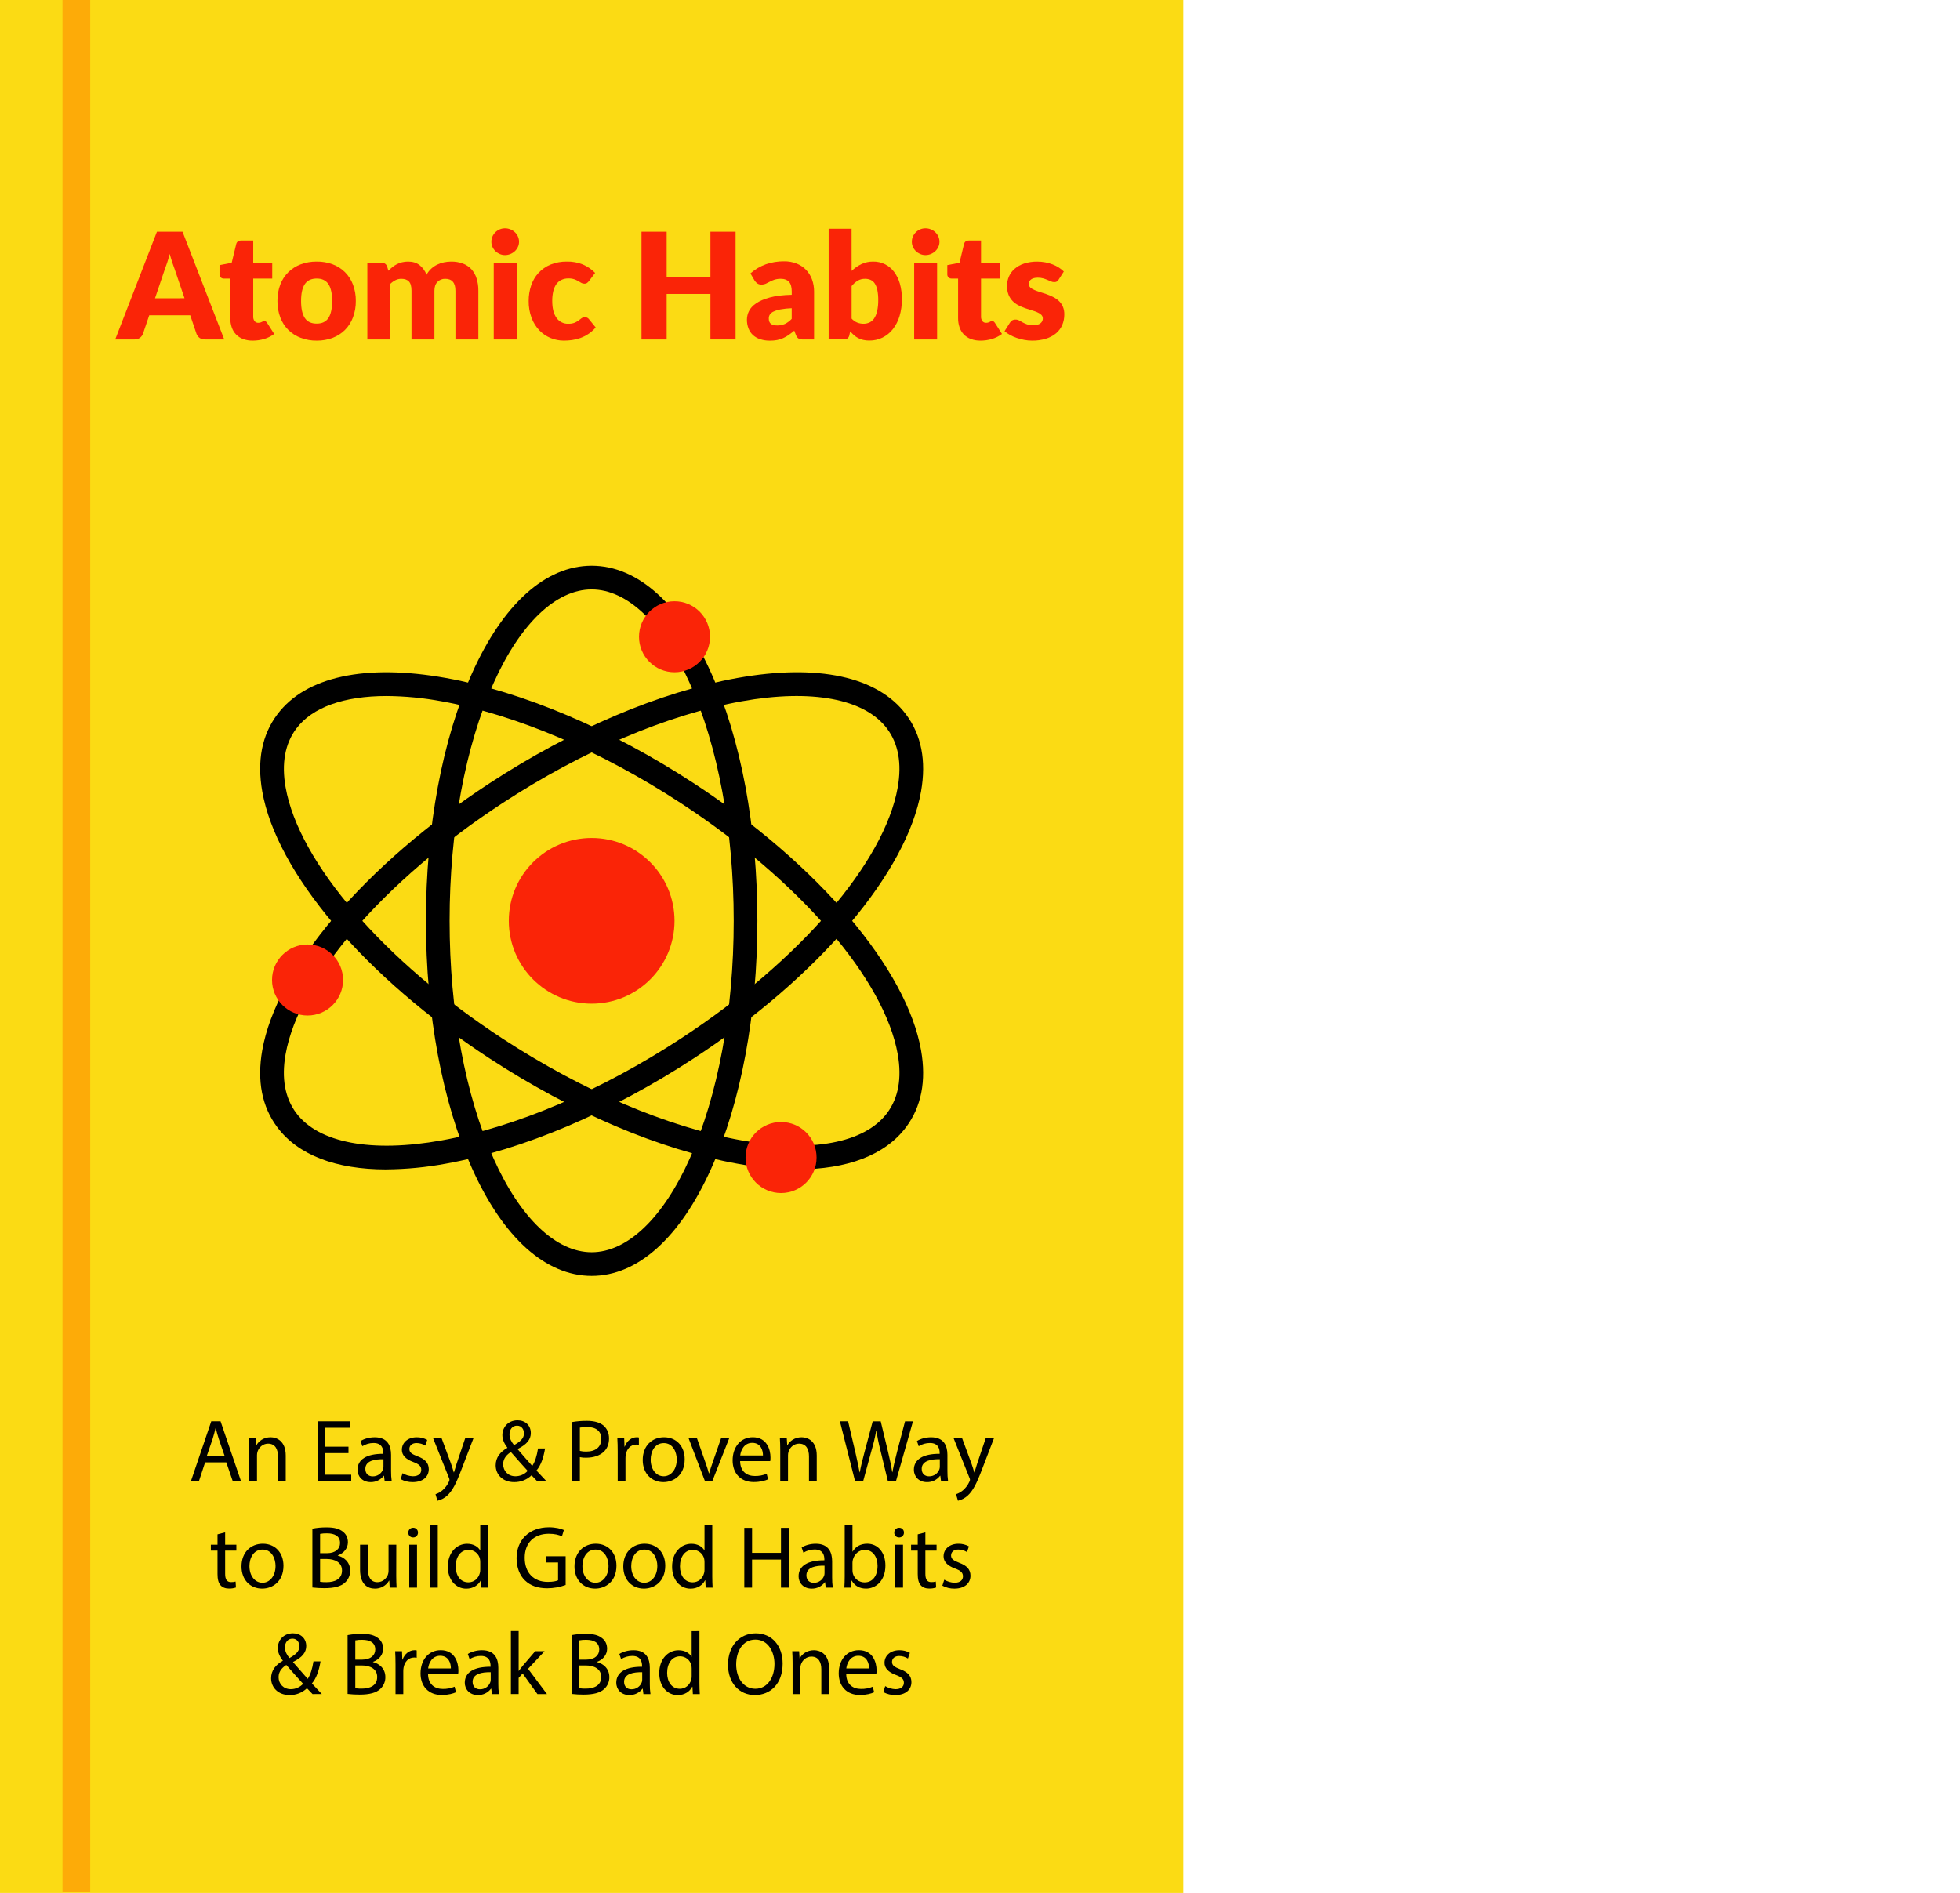
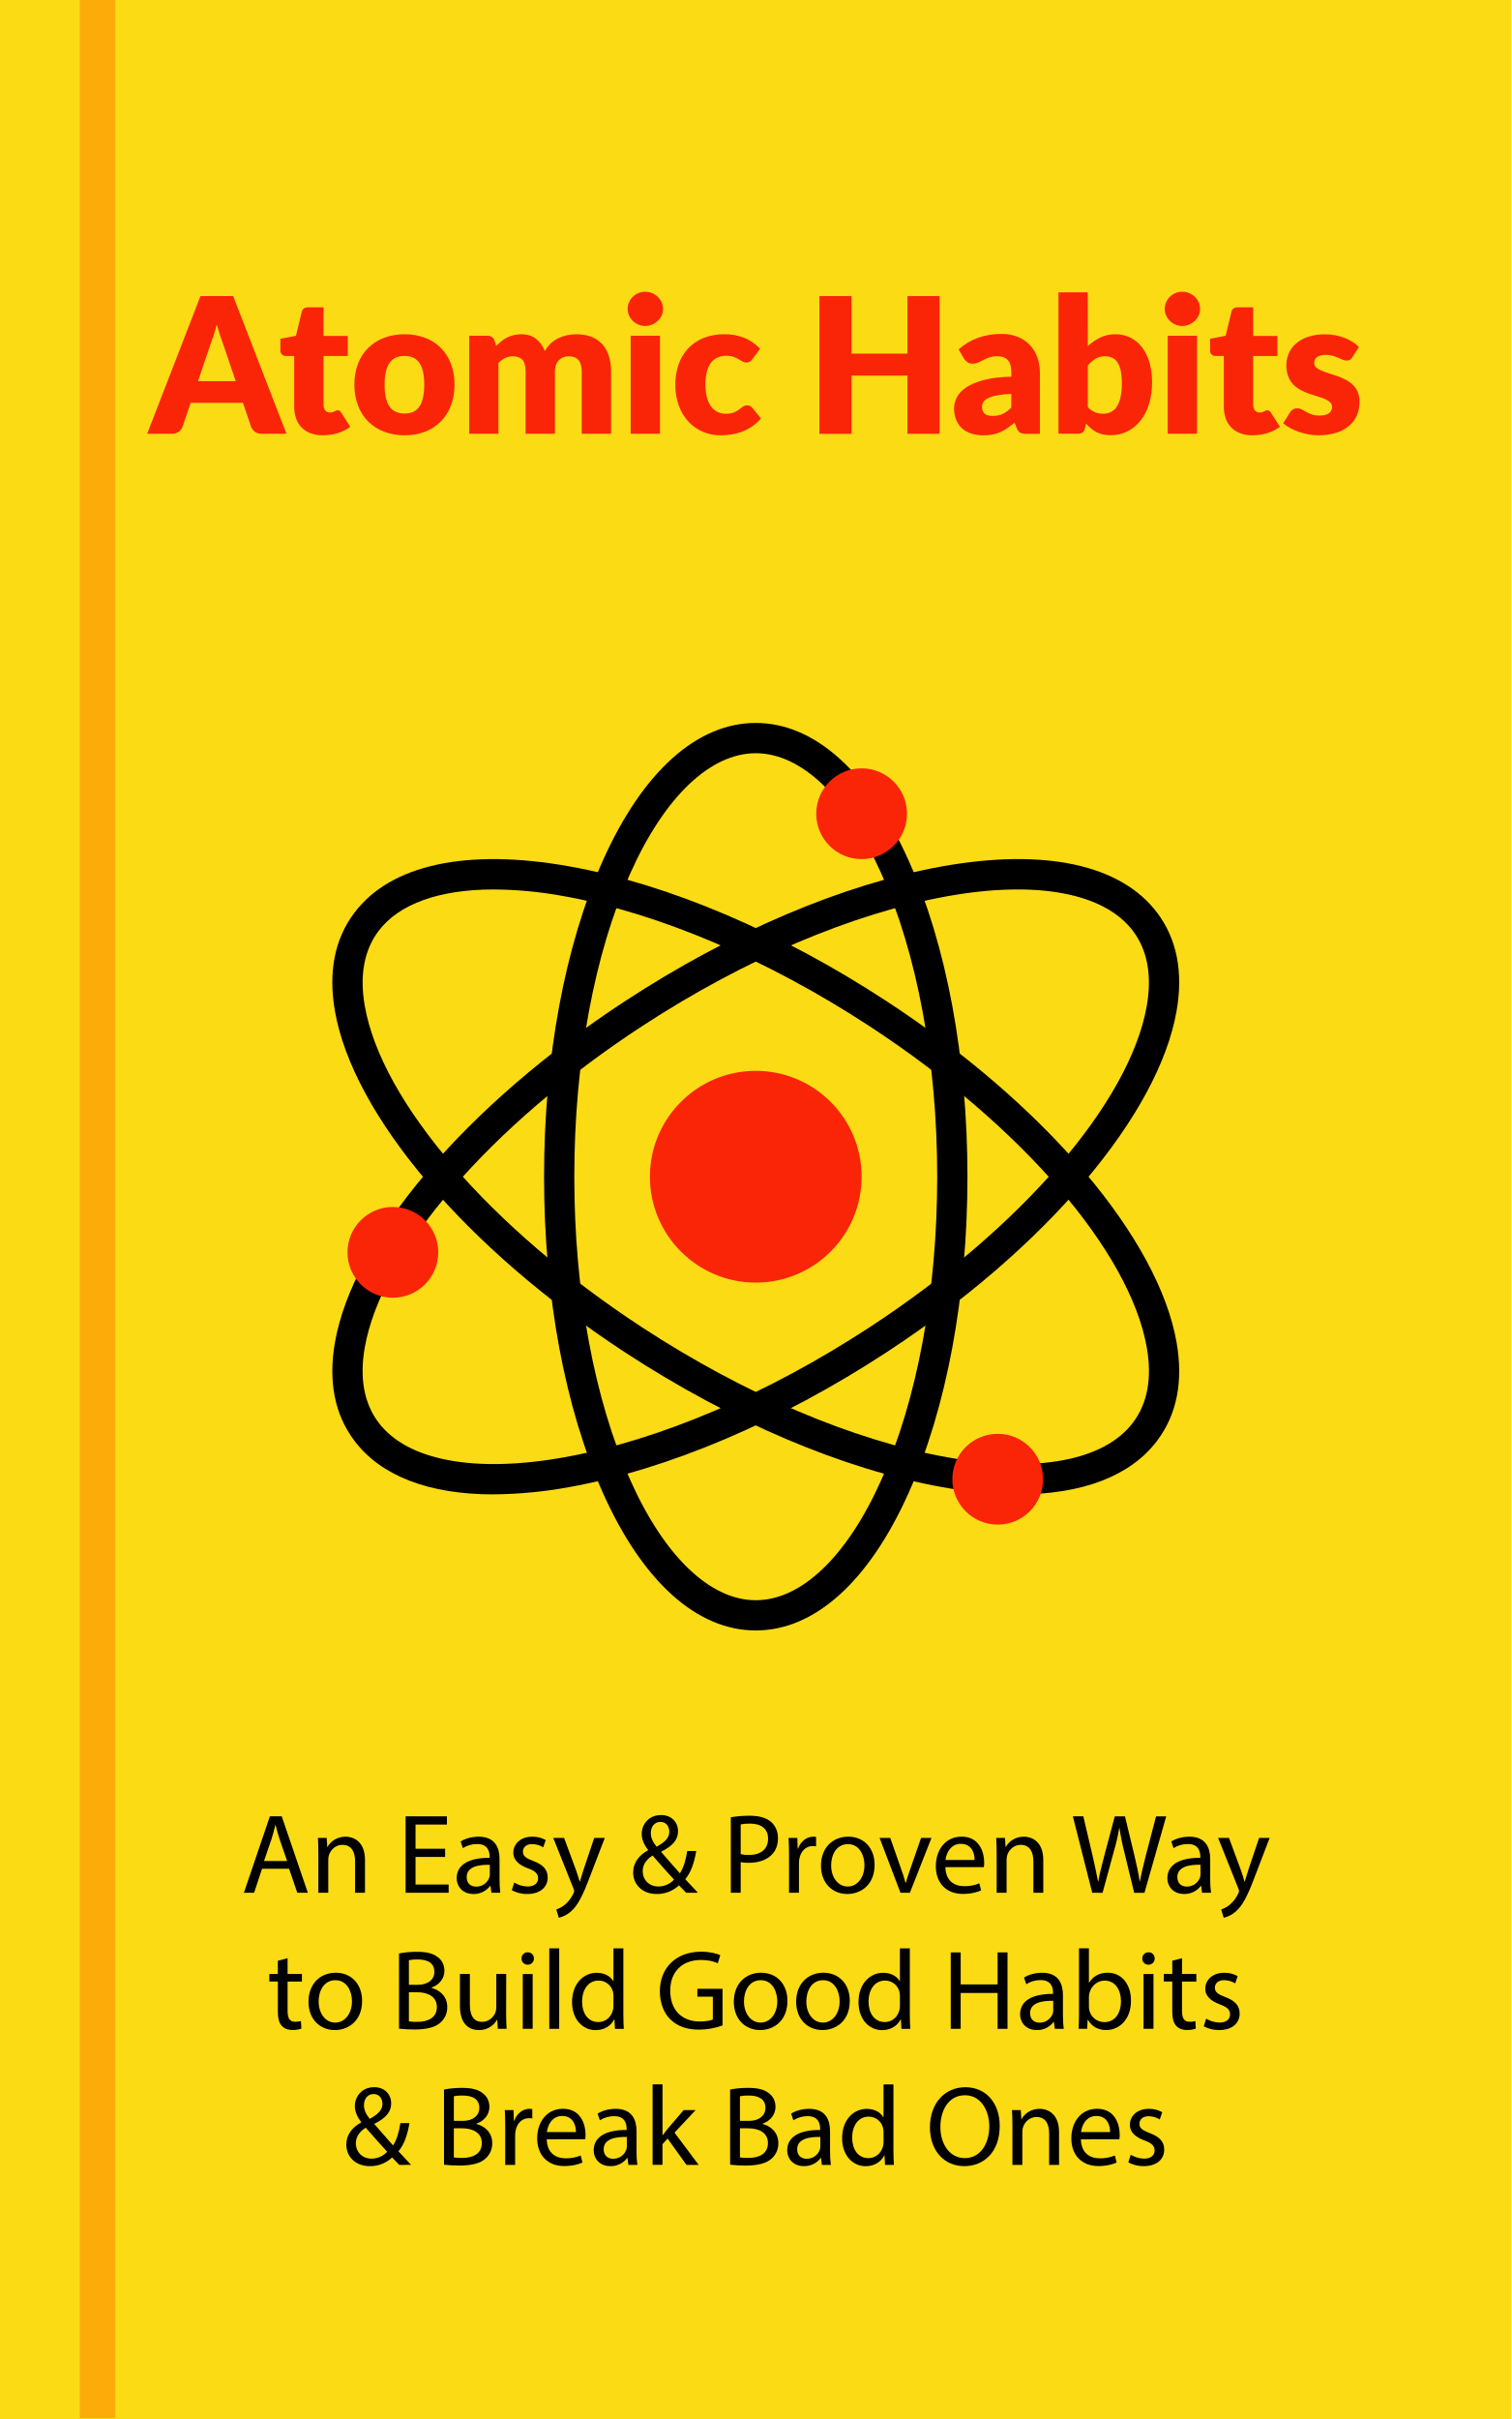
- <svg xmlns="http://www.w3.org/2000/svg" xmlns:xlink="http://www.w3.org/1999/xlink" id="Layer_1" data-name="Layer 1" viewBox="0 0 2650.19 2560">
+ <svg xmlns="http://www.w3.org/2000/svg" xmlns:xlink="http://www.w3.org/1999/xlink" id="Layer_1" data-name="Layer 1" viewBox="0 0 1600 2560">
  <defs>
    <radialGradient id="radial-gradient" cx="800" cy="1244.81" r="374.7" gradientUnits="userSpaceOnUse">
      <stop offset="0" />
      <stop offset="1" />
    </radialGradient>
    <radialGradient id="radial-gradient-2" cx="800" cy="1244.81" r="396.17" xlink:href="#radial-gradient" />
    <radialGradient id="radial-gradient-3" cx="800" cy="1244.81" r="396.17" xlink:href="#radial-gradient" />
  </defs>
  <rect width="1600" height="2560" fill="#fbdb14" />
  <path d="M800,1725c-62.26,0-119.71-51.65-161.74-145.42-40.21-89.68-62.35-208.58-62.35-334.77S598.05,999.72,638.26,910c42-93.77,99.48-145.41,161.74-145.41S919.71,816.26,961.74,910c40.21,89.69,62.35,208.58,62.35,334.78S1002,1489.9,961.74,1579.58C919.71,1673.35,862.26,1725,800,1725Zm0-928.37c-48.19,0-96.49,46.11-132.53,126.5-38.4,85.66-59.55,199.9-59.55,321.68s21.15,236,59.55,321.68C703.51,1646.88,751.81,1693,800,1693s96.49-46.1,132.53-126.49c38.4-85.66,59.55-199.9,59.55-321.68s-21.15-236-59.55-321.68C896.49,842.74,848.19,796.63,800,796.63Z" transform="translate(0 0.5)" fill="url(#radial-gradient)" />
  <path d="M1077.75,1581a459.65,459.65,0,0,1-80.58-7.73c-104.37-18.69-223.45-69.28-335.33-142.43-83-54.26-155.64-116.94-210.15-181.26-54.05-63.77-87.62-126-97.1-179.84-7.27-41.32-.42-76.33,20.37-104.06C413.35,914.44,494.28,897,602.83,916.4c104.37,18.69,223.45,69.27,335.33,142.43,83,54.26,155.64,116.93,210.15,181.25,54,63.77,87.62,126,97.1,179.84,7.27,41.32.42,76.33-20.37,104.06-28.16,37.55-79.22,57-147.29,57Zm-555-640.2c-57.45,0-100.41,15.11-122.13,44.08-15.27,20.37-20.13,47.06-14.46,79.32,17.89,101.64,133,235,293.25,339.84,108.35,70.86,223.22,119.77,323.44,137.71,94.64,17,166.31,3.5,196.61-36.92,15.27-20.37,20.13-47,14.46-79.31-17.89-101.64-133-235-293.25-339.85-108.35-70.86-223.22-119.76-323.44-137.71a425,425,0,0,0-74.48-7.16Z" transform="translate(0 0.5)" fill="url(#radial-gradient-2)" />
  <path d="M522.25,1581c-68.08,0-119.12-19.41-147.28-57-20.79-27.73-27.64-62.74-20.38-104.06,9.48-53.88,43.06-116.07,97.1-179.83,54.52-64.33,127.19-127,210.16-181.26C773.72,985.67,892.8,935.09,997.18,916.4c108.56-19.44,189.47-2,227.86,49.23,20.79,27.73,27.64,62.74,20.37,104.06-9.48,53.89-43.05,116.07-97.1,179.84-54.51,64.32-127.18,127-210.15,181.26-111.87,73.15-231,123.74-335.33,142.43a459.65,459.65,0,0,1-80.58,7.73Zm148.36-508.73,8.76,13.4c-160.26,104.8-275.36,238.2-293.25,339.85-5.67,32.26-.81,58.94,14.46,79.31,30.3,40.42,102,53.87,196.61,36.92,100.22-17.94,215.08-66.85,323.44-137.71,160.26-104.8,275.36-238.19,293.25-339.84,5.67-32.26.81-59-14.46-79.32-30.3-40.41-102-53.87-196.61-36.92-100.22,18-215.09,66.85-323.44,137.71Z" transform="translate(0 0.5)" fill="url(#radial-gradient-3)" />
  <circle cx="800" cy="1245.31" r="112.04" fill="#fa2407" />
  <circle cx="415.85" cy="1325.34" r="48.02" fill="#fa2407" />
  <circle cx="1056.1" cy="1565.43" r="48.02" fill="#fa2407" />
  <circle cx="912.04" cy="861.16" r="48.02" fill="#fa2407" />
  <rect x="84.5" width="37.5" height="2559" fill="#fdab08" />
  <path d="M303.2,458.55H277a11.42,11.42,0,0,1-7.1-2.05,13,13,0,0,1-4.1-5.25l-8.6-25.4H201.8l-8.6,25.4a12.11,12.11,0,0,1-3.95,5.05,11,11,0,0,1-7.05,2.25H155.8l56.4-145.7h34.6Zm-53.7-55.7L236,363q-1.5-3.79-3.2-8.95t-3.4-11.15q-1.5,6.11-3.2,11.3t-3.2,9l-13.4,39.7Z" transform="translate(0 0.5)" fill="#fa2407" />
  <path d="M341.8,460.15A36.44,36.44,0,0,1,328.75,458a25.13,25.13,0,0,1-15.34-15.65,36.79,36.79,0,0,1-2-12.5v-53.6H302.6a5.59,5.59,0,0,1-5.8-6.1v-12.1l16.5-3.2,6.11-25.3c.8-3.2,3.06-4.8,6.8-4.8h16.2v30.3H368.1v21.2H342.41v51.5a9.66,9.66,0,0,0,1.75,5.95,5.88,5.88,0,0,0,5,2.35,9.61,9.61,0,0,0,2.84-.35,10.81,10.81,0,0,0,2-.8c.57-.3,1.11-.56,1.61-.8a4.14,4.14,0,0,1,1.75-.35,3.64,3.64,0,0,1,2.25.65,8.59,8.59,0,0,1,1.75,2.05l9.39,14.7a42.78,42.78,0,0,1-13.5,6.75A53.62,53.62,0,0,1,341.8,460.15Z" transform="translate(0 0.5)" fill="#fa2407" />
  <path d="M428.3,353.25a60,60,0,0,1,21.5,3.7,47.14,47.14,0,0,1,16.65,10.6,47.62,47.62,0,0,1,10.8,16.75,60.37,60.37,0,0,1,3.85,22.15,61.43,61.43,0,0,1-3.85,22.35,47.81,47.81,0,0,1-10.8,16.9,47.23,47.23,0,0,1-16.65,10.7,59.14,59.14,0,0,1-21.5,3.75,59.88,59.88,0,0,1-21.65-3.75,48.22,48.22,0,0,1-16.8-10.7A47.34,47.34,0,0,1,379,428.8a61.64,61.64,0,0,1-3.85-22.35A60.58,60.58,0,0,1,379,384.3a47.16,47.16,0,0,1,10.9-16.75,48.13,48.13,0,0,1,16.8-10.6A60.75,60.75,0,0,1,428.3,353.25Zm0,83.9q10.71,0,15.75-7.55t5.05-23q0-15.39-5.05-22.9t-15.75-7.5q-11,0-16.1,7.5t-5.1,22.9q0,15.41,5.1,23T428.3,437.15Z" transform="translate(0 0.5)" fill="#fa2407" />
  <path d="M496.7,458.55V354.85h19.2q5.8,0,7.6,5.2l1.7,5.6a59.23,59.23,0,0,1,5.4-4.95,35.1,35.1,0,0,1,6-3.9,34.13,34.13,0,0,1,7-2.6,33.73,33.73,0,0,1,8.25-.95q9.4,0,15.55,4.85a30.23,30.23,0,0,1,9.35,12.95,30.84,30.84,0,0,1,6.35-8.2,34.3,34.3,0,0,1,8.1-5.5,39.56,39.56,0,0,1,9.2-3.1,48.21,48.21,0,0,1,9.65-1,44,44,0,0,1,15.8,2.65,30.2,30.2,0,0,1,11.55,7.7,33.28,33.28,0,0,1,7,12.4,53.53,53.53,0,0,1,2.4,16.65v65.9h-31v-65.9q0-16.09-13.8-16.1a14.2,14.2,0,0,0-10.45,4.15q-4.15,4.16-4.15,11.95v65.9h-31v-65.9q0-8.89-3.5-12.5t-10.3-3.6a17.44,17.44,0,0,0-8,1.9,29.07,29.07,0,0,0-7,5.1v75Z" transform="translate(0 0.5)" fill="#fa2407" />
  <path d="M701.8,326.45a16.35,16.35,0,0,1-1.5,6.95,18.11,18.11,0,0,1-4.1,5.7,19.78,19.78,0,0,1-6.05,3.9,18.72,18.72,0,0,1-7.35,1.45,17.41,17.41,0,0,1-7.1-1.45,19.7,19.7,0,0,1-5.85-3.9,18,18,0,0,1-4-5.7,16.78,16.78,0,0,1-1.45-6.95,17.41,17.41,0,0,1,1.45-7.1,18.52,18.52,0,0,1,4-5.8,19,19,0,0,1,5.85-3.9,18.06,18.06,0,0,1,7.1-1.4,19.42,19.42,0,0,1,7.35,1.4,19.07,19.07,0,0,1,6.05,3.9,18.65,18.65,0,0,1,4.1,5.8A17,17,0,0,1,701.8,326.45Zm-3.2,28.4v103.7h-31V354.85Z" transform="translate(0 0.5)" fill="#fa2407" />
  <path d="M796.5,379.45a16.33,16.33,0,0,1-2.7,2.7,6,6,0,0,1-3.7,1,7.9,7.9,0,0,1-4.15-1.1l-4.15-2.45a31.76,31.76,0,0,0-5.4-2.45,23.33,23.33,0,0,0-7.7-1.1,21.58,21.58,0,0,0-9.85,2.1,18.22,18.22,0,0,0-6.85,6,27.54,27.54,0,0,0-4,9.55,56.9,56.9,0,0,0-1.3,12.75q0,14.91,5.75,22.9a18.44,18.44,0,0,0,15.85,8,22.16,22.16,0,0,0,8.55-1.35,26,26,0,0,0,5.35-3c1.47-1.1,2.82-2.11,4-3.05a7.49,7.49,0,0,1,4.65-1.4,6.41,6.41,0,0,1,5.6,2.7l9,11.1a49,49,0,0,1-10.1,8.95,50.59,50.59,0,0,1-10.85,5.4,56.06,56.06,0,0,1-11.15,2.7,82.1,82.1,0,0,1-10.9.75,46.8,46.8,0,0,1-18.15-3.6,44.42,44.42,0,0,1-15.2-10.45,50,50,0,0,1-10.4-16.85,63,63,0,0,1-3.85-22.8,64.16,64.16,0,0,1,3.35-20.95,47.49,47.49,0,0,1,9.9-16.9,46.26,46.26,0,0,1,16.2-11.25,56.8,56.8,0,0,1,22.35-4.1,54.49,54.49,0,0,1,21.4,3.9,51.35,51.35,0,0,1,16.6,11.4Z" transform="translate(0 0.5)" fill="#fa2407" />
  <path d="M994.6,312.85v145.7h-34V397H901.4v61.6h-34V312.85h34v60.9h59.2v-60.9Z" transform="translate(0 0.5)" fill="#fa2407" />
  <path d="M1014.7,369.25a63.06,63.06,0,0,1,20.85-12.35,73.05,73.05,0,0,1,24.55-4,45,45,0,0,1,17,3,36.64,36.64,0,0,1,12.8,8.5,37.25,37.25,0,0,1,8.05,13,46.7,46.7,0,0,1,2.8,16.4v64.8h-14.2a14.5,14.5,0,0,1-6.65-1.2c-1.5-.8-2.75-2.46-3.75-5l-2.2-5.7q-3.9,3.3-7.5,5.8a47,47,0,0,1-7.45,4.25,36.33,36.33,0,0,1-8.2,2.6,50.22,50.22,0,0,1-9.65.85,42,42,0,0,1-12.9-1.85,26.84,26.84,0,0,1-9.85-5.45,23.86,23.86,0,0,1-6.25-9,32.18,32.18,0,0,1-2.2-12.35,25.76,25.76,0,0,1,2.8-11.35q2.79-5.74,9.7-10.5t18.6-7.95q11.7-3.19,29.5-3.6v-4.4q0-9.09-3.75-13.15t-10.65-4.05a28.22,28.22,0,0,0-9,1.2,40,40,0,0,0-6.25,2.7q-2.76,1.5-5.35,2.7a14.72,14.72,0,0,1-6.2,1.2,8.9,8.9,0,0,1-5.4-1.6,13.68,13.68,0,0,1-3.6-3.8Zm55.8,47.1a103.37,103.37,0,0,0-15.3,1.6,37.12,37.12,0,0,0-9.5,3,11.48,11.48,0,0,0-4.85,4.1,9.72,9.72,0,0,0-1.35,5c0,3.54,1,6,2.9,7.45s4.77,2.15,8.5,2.15a24.6,24.6,0,0,0,10.5-2.1,31.91,31.91,0,0,0,9.1-6.8Z" transform="translate(0 0.5)" fill="#fa2407" />
  <path d="M1151.5,365.85a51.5,51.5,0,0,1,13.15-9.15,36.19,36.19,0,0,1,15.95-3.45,34.55,34.55,0,0,1,28.3,13.85,48.68,48.68,0,0,1,7.85,16,74.85,74.85,0,0,1,2.75,21,77,77,0,0,1-3.2,22.9,53.6,53.6,0,0,1-9,17.65,41.28,41.28,0,0,1-14,11.4,39.47,39.47,0,0,1-17.9,4,35.58,35.58,0,0,1-8.4-.9,28.82,28.82,0,0,1-6.8-2.55,27.77,27.77,0,0,1-5.65-3.95,63.25,63.25,0,0,1-5-5l-1.1,5.2a7.11,7.11,0,0,1-2.6,4.4,8.53,8.53,0,0,1-4.8,1.2h-20.6V308.85h31Zm0,64.5a20.3,20.3,0,0,0,7.6,5.4,22.58,22.58,0,0,0,8.3,1.6,19.68,19.68,0,0,0,8.1-1.65,15.57,15.57,0,0,0,6.35-5.4,29.16,29.16,0,0,0,4.15-9.9,65.06,65.06,0,0,0,1.5-15.15,65.8,65.8,0,0,0-1.15-13.25,26.22,26.22,0,0,0-3.4-8.9,13.43,13.43,0,0,0-5.6-5,18.12,18.12,0,0,0-7.65-1.55,19.06,19.06,0,0,0-9.9,2.5,34.16,34.16,0,0,0-8.3,7.3Z" transform="translate(0 0.5)" fill="#fa2407" />
  <path d="M1270.29,326.45a16.35,16.35,0,0,1-1.5,6.95,18.11,18.11,0,0,1-4.1,5.7,19.78,19.78,0,0,1-6,3.9,18.72,18.72,0,0,1-7.35,1.45,17.41,17.41,0,0,1-7.1-1.45,19.7,19.7,0,0,1-5.85-3.9,18,18,0,0,1-4-5.7,16.94,16.94,0,0,1-1.45-6.95,17.57,17.57,0,0,1,1.45-7.1,18.52,18.52,0,0,1,4-5.8,19,19,0,0,1,5.85-3.9,18.06,18.06,0,0,1,7.1-1.4,19.42,19.42,0,0,1,7.35,1.4,19.07,19.07,0,0,1,6,3.9,18.65,18.65,0,0,1,4.1,5.8A17,17,0,0,1,1270.29,326.45Zm-3.2,28.4v103.7h-31V354.85Z" transform="translate(0 0.5)" fill="#fa2407" />
  <path d="M1325.89,460.15a36.44,36.44,0,0,1-13.05-2.15,25.18,25.18,0,0,1-15.35-15.65,37,37,0,0,1-2-12.5v-53.6h-8.8a5.59,5.59,0,0,1-5.8-6.1v-12.1l16.5-3.2,6.1-25.3q1.2-4.8,6.8-4.8h16.2v30.3h25.7v21.2h-25.7v51.5a9.72,9.72,0,0,0,1.75,5.95,5.91,5.91,0,0,0,5,2.35,9.63,9.63,0,0,0,2.85-.35,10.81,10.81,0,0,0,2-.8c.57-.3,1.1-.56,1.6-.8a4.17,4.17,0,0,1,1.75-.35,3.6,3.6,0,0,1,2.25.65,8.16,8.16,0,0,1,1.75,2.05l9.4,14.7a42.78,42.78,0,0,1-13.5,6.75A53.62,53.62,0,0,1,1325.89,460.15Z" transform="translate(0 0.5)" fill="#fa2407" />
  <path d="M1431.49,377.55a8,8,0,0,1-2.55,2.7,6.63,6.63,0,0,1-3.45.8,10.91,10.91,0,0,1-4.4-.95l-4.75-2.05a54.13,54.13,0,0,0-5.75-2.05,25.79,25.79,0,0,0-7.3-.95q-5.89,0-9,2.25a7.26,7.26,0,0,0-3.15,6.25,6.23,6.23,0,0,0,2.05,4.8,18.6,18.6,0,0,0,5.45,3.35,72.86,72.86,0,0,0,7.7,2.75q4.31,1.31,8.8,2.9a79.89,79.89,0,0,1,8.8,3.75,33.12,33.12,0,0,1,7.7,5.3,23.66,23.66,0,0,1,5.45,7.65,25.86,25.86,0,0,1,2,10.8,35.42,35.42,0,0,1-2.8,14.2,30.11,30.11,0,0,1-8.35,11.2,39.35,39.35,0,0,1-13.7,7.3,61.47,61.47,0,0,1-18.75,2.6,56.77,56.77,0,0,1-10.6-1,71.74,71.74,0,0,1-10.25-2.7,55.28,55.28,0,0,1-9.15-4.05,39.35,39.35,0,0,1-7.2-5l7.2-11.4a9.3,9.3,0,0,1,3-3.15,8.93,8.93,0,0,1,4.75-1.15,9.77,9.77,0,0,1,4.85,1.2l4.65,2.6a38.4,38.4,0,0,0,5.85,2.6,25.39,25.39,0,0,0,8.45,1.2,21.48,21.48,0,0,0,6.1-.75,10.67,10.67,0,0,0,4-2.05,8.14,8.14,0,0,0,2.2-2.9,8.05,8.05,0,0,0,.7-3.3,6.76,6.76,0,0,0-2.1-5.1,18.38,18.38,0,0,0-5.5-3.45,69.91,69.91,0,0,0-7.75-2.7q-4.35-1.25-8.85-2.85a70.11,70.11,0,0,1-8.85-3.85,30.5,30.5,0,0,1-7.75-5.7,26.36,26.36,0,0,1-5.5-8.45,31.18,31.18,0,0,1-2.1-12.1,31.54,31.54,0,0,1,2.55-12.55,29.2,29.2,0,0,1,7.65-10.45,37.65,37.65,0,0,1,12.8-7.15,55.49,55.49,0,0,1,18-2.65,58.46,58.46,0,0,1,10.85,1,55.81,55.81,0,0,1,9.85,2.8,47.17,47.17,0,0,1,8.4,4.25,40.86,40.86,0,0,1,6.7,5.35Z" transform="translate(0 0.5)" fill="#fa2407" />
  <path d="M277.35,1977.16,269,2002.58H258.17l27.5-80.87h12.56l27.63,80.87H314.69L306,1977.16Zm26.56-8.16-8-23.28c-1.76-5.29-3-10.11-4.17-14.75h-.28c-1.16,4.73-2.42,9.66-4,14.61l-8,23.42Z" transform="translate(0 0.5)" />
  <path d="M337,1960.22c0-6-.2-10.86-.48-15.67h9.33l.58,9.54h.29c2.86-5.45,9.61-10.86,19.19-10.86,8,0,20.45,4.8,20.45,24.73v34.62h-10.5v-33.46c0-9.38-3.53-17.24-13.41-17.24-6.93,0-12.33,4.93-14.22,10.84a16.34,16.34,0,0,0-.73,4.89v35H337Z" transform="translate(0 0.5)" />
  <path d="M471.2,1964.67H439.85v29.21h35.07v8.7H429.35v-80.87h43.72v8.7H439.85V1956H471.2Z" transform="translate(0 0.5)" />
  <path d="M520.14,2002.58l-.93-7.33h-.32a21.58,21.58,0,0,1-17.75,8.65c-11.73,0-17.73-8.32-17.73-16.65,0-14.06,12.46-21.78,34.88-21.62v-1.23c0-4.72-1.33-13.45-13.22-13.39a28.17,28.17,0,0,0-15.11,4.33l-2.4-7c4.81-3.1,11.83-5.09,19.15-5.09,17.74,0,22.07,12.13,22.07,23.75v21.72a90.79,90.79,0,0,0,.87,13.88ZM518.49,1973c-11.42-.24-24.49,1.81-24.49,13,0,6.93,4.56,10.1,9.85,10.1a14.53,14.53,0,0,0,14.14-9.71,10.86,10.86,0,0,0,.5-3.33Z" transform="translate(0 0.5)" />
  <path d="M544.31,1991.84a28.82,28.82,0,0,0,14,4.13c7.71,0,11.28-3.79,11.28-8.64,0-5.08-3.07-7.74-10.78-10.63-10.49-3.79-15.45-9.5-15.43-16.45,0-9.35,7.6-17,20.08-17a28,28,0,0,1,14.21,3.57l-2.62,7.67a22.79,22.79,0,0,0-11.9-3.41c-6.23,0-9.62,3.59-9.62,8,0,4.81,3.42,7,11,9.9,10,3.73,15.2,8.77,15.23,17.44,0,10.28-8,17.48-21.71,17.48a33.06,33.06,0,0,1-16.3-4Z" transform="translate(0 0.5)" />
  <path d="M597.13,1944.55l12.68,34.3c1.37,3.84,2.79,8.39,3.74,11.84h.29c1-3.41,2.32-7.86,3.7-12.07L629,1944.55h11.19l-15.88,41.34c-7.52,19.95-12.69,30.11-19.87,36.4a29.3,29.3,0,0,1-12.94,6.77l-2.63-8.82a27.72,27.72,0,0,0,9.25-5.16,33.48,33.48,0,0,0,8.83-11.75,6.38,6.38,0,0,0,.81-2.54,6.92,6.92,0,0,0-.73-2.71l-21.4-53.53Z" transform="translate(0 0.5)" />
  <path d="M726.27,2002.58c-2.33-2.33-4.42-4.61-7.55-7.88a33.43,33.43,0,0,1-23.62,9.2c-15.7,0-24.87-10.58-24.87-22.68,0-11,6.63-18.54,15.77-23.62l0-.38c-4.15-5.24-6.73-11.14-6.73-16.87,0-9.89,7.15-20,20.57-20,10.07,0,17.89,6.66,17.89,17.17,0,8.49-5,15.19-17.75,21.57l0,.4c6.86,8,14.51,16.72,19.71,22.5,3.73-5.64,6.2-13.45,7.79-23.6H737c-2.16,12.7-5.61,22.76-11.65,29.84,4.34,4.63,8.52,9.13,13.4,14.31Zm-12.78-13.91c-4.79-5.25-13.8-15.15-22.71-25.46-4.42,2.79-10.45,7.9-10.45,16.4,0,9.31,6.79,16.35,16.5,16.35A22.38,22.38,0,0,0,713.49,1988.67Zm-24.58-49.34c0,5.8,2.73,10.25,6.15,14.55,8.21-4.67,13.43-9,13.43-15.82,0-5-2.8-10.48-9.41-10.48S688.91,1933.16,688.91,1939.33Z" transform="translate(0 0.5)" />
  <path d="M773.62,1922.69a114.3,114.3,0,0,1,20.11-1.61c10.25,0,17.84,2.37,22.67,6.72,4.38,3.87,7.11,9.73,7.11,16.93s-2.19,13.11-6.29,17.31c-5.57,5.91-14.51,8.85-24.71,8.85a34,34,0,0,1-8.45-.75v32.44H773.62Zm10.44,39a32.2,32.2,0,0,0,8.66.91c12.67,0,20.32-6.22,20.32-17.27,0-10.71-7.64-15.94-19.1-15.94a49.89,49.89,0,0,0-9.88.83Z" transform="translate(0 0.5)" />
  <path d="M835.22,1962.63c0-6.86-.18-12.7-.48-18.08H844l.4,11.38h.37c2.71-7.78,9.11-12.7,16.16-12.7a11.76,11.76,0,0,1,2.94.3v9.93a16.55,16.55,0,0,0-3.59-.31c-7.44,0-12.69,5.6-14.13,13.5a28.22,28.22,0,0,0-.42,4.93v31h-10.5Z" transform="translate(0 0.5)" />
  <path d="M925.8,1973c0,21.49-14.91,30.89-28.86,30.89-15.73,0-27.89-11.47-27.89-29.89,0-19.42,12.76-30.78,28.82-30.78C914.55,1943.23,925.8,1955.33,925.8,1973Zm-46,.67c0,12.73,7.29,22.32,17.59,22.32,10.12,0,17.68-9.46,17.68-22.63,0-9.82-4.94-22.23-17.49-22.23C885.18,1951.14,879.79,1962.68,879.79,1973.68Z" transform="translate(0 0.5)" />
  <path d="M942.38,1944.55l11.38,32.54c2,5.38,3.46,10.17,4.76,15h.31c1.33-4.81,3-9.64,4.86-15L975,1944.55h11l-22.84,58H953.18l-22.1-58Z" transform="translate(0 0.5)" />
  <path d="M1000.74,1975.47c.21,14.27,9.26,20.15,19.86,20.15a39.25,39.25,0,0,0,16.08-3l1.85,7.49c-3.7,1.69-10.15,3.7-19.37,3.7-17.83,0-28.55-11.88-28.55-29.29,0-17.58,10.36-31.32,27.31-31.32,18.93,0,23.88,16.61,23.88,27.29a26.06,26.06,0,0,1-.36,5Zm30.89-7.59c.11-6.65-2.72-17.08-14.55-17.08-10.78,0-15.37,9.74-16.21,17.08Z" transform="translate(0 0.5)" />
  <path d="M1055,1960.22c0-6-.2-10.86-.48-15.67h9.32l.58,9.54h.3c2.85-5.45,9.6-10.86,19.19-10.86,8,0,20.45,4.8,20.45,24.73v34.62h-10.5v-33.46c0-9.38-3.54-17.24-13.42-17.24-6.92,0-12.32,4.93-14.22,10.84a16.68,16.68,0,0,0-.72,4.89v35H1055Z" transform="translate(0 0.5)" />
  <path d="M1156.16,2002.58l-20.5-80.87h11.08l9.63,40.92c2.33,10.11,4.49,20.13,5.93,28h.28c1.31-8,3.85-17.68,6.58-28.08l10.86-40.8h10.83l9.88,41c2.26,9.69,4.43,19.22,5.68,27.74h.26c1.61-8.86,3.86-17.88,6.38-27.94l10.69-40.78h10.73l-23,80.87h-10.91l-10.18-42.08a245.45,245.45,0,0,1-5.35-26.45h-.24a225,225,0,0,1-6.22,26.43l-11.45,42.1Z" transform="translate(0 0.5)" />
  <path d="M1272.41,2002.58l-.93-7.33h-.31a21.6,21.6,0,0,1-17.76,8.65c-11.72,0-17.72-8.32-17.72-16.65,0-14.06,12.45-21.78,34.87-21.62v-1.23c0-4.72-1.32-13.45-13.21-13.39a28.2,28.2,0,0,0-15.12,4.33l-2.39-7c4.8-3.1,11.83-5.09,19.15-5.09,17.74,0,22.06,12.13,22.06,23.75v21.72a90.71,90.71,0,0,0,.88,13.88Zm-1.64-29.63c-11.42-.24-24.5,1.81-24.5,13,0,6.93,4.56,10.1,9.86,10.1a14.53,14.53,0,0,0,14.14-9.71,11.18,11.18,0,0,0,.5-3.33Z" transform="translate(0 0.5)" />
  <path d="M1300.93,1944.55l12.68,34.3c1.36,3.84,2.78,8.39,3.73,11.84h.3c1-3.41,2.32-7.86,3.7-12.07l11.48-34.07H1344l-15.88,41.34c-7.52,19.95-12.69,30.11-19.88,36.4a29.25,29.25,0,0,1-12.94,6.77l-2.62-8.82a27.81,27.81,0,0,0,9.25-5.16,33.47,33.47,0,0,0,8.82-11.75,6.26,6.26,0,0,0,.82-2.54,6.8,6.8,0,0,0-.74-2.71l-21.4-53.53Z" transform="translate(0 0.5)" />
  <path d="M304.43,2071.84v16.71H319.6v8H304.43v31.27c0,7.23,2.09,11.31,8,11.31a20.94,20.94,0,0,0,6.11-.76l.48,8a26.85,26.85,0,0,1-9.43,1.45c-4.85,0-8.88-1.6-11.39-4.47-2.91-3.2-4.09-8.32-4.09-15.13v-31.69h-9v-8h9v-14Z" transform="translate(0 0.5)" />
  <path d="M383.3,2117c0,21.49-14.91,30.89-28.86,30.89-15.74,0-27.9-11.47-27.9-29.89,0-19.42,12.77-30.78,28.82-30.78C372,2087.23,383.3,2099.33,383.3,2117Zm-46,.67c0,12.73,7.29,22.32,17.59,22.32,10.12,0,17.68-9.46,17.68-22.63,0-9.82-4.94-22.23-17.49-22.23C342.67,2095.14,337.28,2106.68,337.28,2117.68Z" transform="translate(0 0.5)" />
  <path d="M422.39,2066.82a97.66,97.66,0,0,1,19.08-1.74c10.49,0,17.18,1.77,22.2,5.86,4.19,3.17,6.76,8,6.76,14.32,0,7.82-5.21,14.7-13.67,17.72v.32c7.69,1.85,16.7,8.19,16.7,20.29a21.25,21.25,0,0,1-6.92,16.11c-5.57,5.23-14.68,7.59-27.92,7.59a141.09,141.09,0,0,1-16.23-.9ZM432.83,2100h9.57c10.93,0,17.41-5.82,17.41-13.66,0-9.38-7.1-13.17-17.68-13.17a41.94,41.94,0,0,0-9.3.75Zm0,38.68a48.2,48.2,0,0,0,8.8.53c10.85,0,20.81-4,20.81-15.73,0-11-9.52-15.61-20.92-15.63h-8.69Z" transform="translate(0 0.5)" />
  <path d="M535.77,2130.7c0,6.09.2,11.29.48,15.88h-9.33l-.56-9.49h-.29a21.68,21.68,0,0,1-19.21,10.81c-9.08,0-20-5.09-20-25.43v-33.92h10.5v32.06c0,11.06,3.45,18.59,13,18.59,7.07,0,12-4.95,14-9.69a16.42,16.42,0,0,0,1-5.41v-35.55h10.5Z" transform="translate(0 0.5)" />
  <path d="M565.16,2072.15a6.36,6.36,0,0,1-6.72,6.55,6.29,6.29,0,0,1-6.37-6.55,6.41,6.41,0,0,1,6.56-6.57A6.33,6.33,0,0,1,565.16,2072.15Zm-11.8,74.43v-58h10.5v58Z" transform="translate(0 0.5)" />
  <path d="M581.44,2061.39h10.5v85.19h-10.5Z" transform="translate(0 0.5)" />
  <path d="M659.85,2061.39v70.22c0,5.16.19,11,.48,15h-9.39l-.53-10h-.28c-3.23,6.48-10.21,11.35-19.69,11.35-14.06,0-24.91-11.89-24.91-29.48-.09-19.4,12-31.19,26.08-31.19,8.91,0,14.91,4.18,17.51,8.81h.24v-34.65Zm-10.49,50.77a21.7,21.7,0,0,0-.45-4.51,15.6,15.6,0,0,0-15.28-12.14c-10.93,0-17.46,9.58-17.46,22.33,0,11.79,5.86,21.58,17.24,21.58,7.07,0,13.48-4.77,15.43-12.67a17.5,17.5,0,0,0,.52-4.53Z" transform="translate(0 0.5)" />
  <path d="M764.83,2143a73.34,73.34,0,0,1-24.86,4.44c-12.27,0-22.38-3.1-30.25-10.69-7-6.7-11.26-17.44-11.24-30,0-24.13,16.62-41.78,43.72-41.78,9.35,0,16.75,2,20.23,3.7l-2.61,8.52c-4.31-2-9.71-3.46-17.87-3.46-19.62,0-32.48,12.22-32.48,32.47,0,20.49,12.3,32.63,31.22,32.63,6.83,0,11.46-1,13.88-2.18v-24.09H738.2v-8.36h26.63Z" transform="translate(0 0.5)" />
  <path d="M833.53,2117c0,21.49-14.91,30.89-28.86,30.89-15.74,0-27.9-11.47-27.9-29.89,0-19.42,12.77-30.78,28.82-30.78C822.27,2087.23,833.53,2099.33,833.53,2117Zm-46,.67c0,12.73,7.29,22.32,17.59,22.32,10.12,0,17.69-9.46,17.69-22.63,0-9.82-4.95-22.23-17.5-22.23C792.9,2095.14,787.51,2106.68,787.51,2117.68Z" transform="translate(0 0.5)" />
  <path d="M899.52,2117c0,21.49-14.9,30.89-28.85,30.89-15.74,0-27.9-11.47-27.9-29.89,0-19.42,12.77-30.78,28.82-30.78C888.27,2087.23,899.52,2099.33,899.52,2117Zm-46,.67c0,12.73,7.29,22.32,17.59,22.32,10.12,0,17.68-9.46,17.68-22.63,0-9.82-4.94-22.23-17.49-22.23C858.9,2095.14,853.51,2106.68,853.51,2117.68Z" transform="translate(0 0.5)" />
  <path d="M963.08,2061.39v70.22c0,5.16.2,11,.48,15h-9.38l-.54-10h-.28c-3.23,6.48-10.21,11.35-19.68,11.35-14.07,0-24.91-11.89-24.91-29.48-.09-19.4,11.94-31.19,26.07-31.19,8.91,0,14.91,4.18,17.51,8.81h.24v-34.65Zm-10.49,50.77a22.38,22.38,0,0,0-.44-4.51,15.62,15.62,0,0,0-15.29-12.14c-10.93,0-17.46,9.58-17.46,22.33,0,11.79,5.87,21.58,17.25,21.58,7.06,0,13.48-4.77,15.42-12.67a17.08,17.08,0,0,0,.52-4.53Z" transform="translate(0 0.5)" />
  <path d="M1016.92,2065.71v33.87H1056v-33.87h10.5v80.87H1056v-37.94h-39.1v37.94h-10.5v-80.87Z" transform="translate(0 0.5)" />
  <path d="M1116.53,2146.58l-.93-7.33h-.32a21.57,21.57,0,0,1-17.75,8.65c-11.72,0-17.73-8.32-17.73-16.65,0-14.06,12.46-21.78,34.88-21.62v-1.23c0-4.72-1.33-13.45-13.21-13.39a28.2,28.2,0,0,0-15.12,4.33l-2.4-7c4.81-3.1,11.83-5.09,19.16-5.09,17.73,0,22.06,12.13,22.06,23.75v21.72a90.71,90.71,0,0,0,.88,13.88Zm-1.64-29.63c-11.42-.24-24.5,1.81-24.5,13,0,6.93,4.56,10.1,9.85,10.1a14.54,14.54,0,0,0,14.15-9.71,11.18,11.18,0,0,0,.5-3.33Z" transform="translate(0 0.5)" />
  <path d="M1141.69,2146.58c.28-4,.48-9.81.48-15v-70.22h10.49v36.48h.24c3.71-6.53,10.43-10.64,19.79-10.64,14.42,0,24.55,12,24.5,29.55,0,20.82-13.19,31.12-26.13,31.12-8.37,0-15.07-3.29-19.45-10.86h-.28l-.54,9.54Zm11-23.26a17,17,0,0,0,.44,3.82,16.26,16.26,0,0,0,15.83,12.36c11.1,0,17.62-9,17.62-22.31,0-11.67-6-21.65-17.31-21.65-7.15,0-13.86,5-16,13a17.22,17.22,0,0,0-.61,4.39Z" transform="translate(0 0.5)" />
  <path d="M1222.26,2072.15a6.35,6.35,0,0,1-6.71,6.55,6.29,6.29,0,0,1-6.37-6.55,6.41,6.41,0,0,1,6.56-6.57A6.32,6.32,0,0,1,1222.26,2072.15Zm-11.79,74.43v-58H1221v58Z" transform="translate(0 0.5)" />
  <path d="M1251.22,2071.84v16.71h15.16v8h-15.16v31.27c0,7.23,2.08,11.31,8,11.31a20.94,20.94,0,0,0,6.11-.76l.48,8a26.78,26.78,0,0,1-9.42,1.45c-4.85,0-8.88-1.6-11.4-4.47-2.9-3.2-4.09-8.32-4.09-15.13v-31.69h-9v-8h9v-14Z" transform="translate(0 0.5)" />
  <path d="M1276.77,2135.84a28.86,28.86,0,0,0,14,4.13c7.71,0,11.28-3.79,11.28-8.64,0-5.08-3.07-7.74-10.79-10.63-10.48-3.79-15.44-9.5-15.42-16.45,0-9.35,7.6-17,20.08-17a28.08,28.08,0,0,1,14.21,3.57l-2.62,7.67a22.79,22.79,0,0,0-11.9-3.41c-6.23,0-9.62,3.59-9.62,8,0,4.81,3.41,6.95,11,9.9,10,3.73,15.2,8.77,15.23,17.44,0,10.28-8,17.48-21.71,17.48a33.13,33.13,0,0,1-16.31-4Z" transform="translate(0 0.5)" />
  <path d="M422.62,2290.58c-2.33-2.33-4.42-4.61-7.55-7.88a33.43,33.43,0,0,1-23.63,9.2c-15.69,0-24.86-10.58-24.86-22.68,0-11,6.62-18.54,15.77-23.62l0-.38c-4.15-5.24-6.73-11.14-6.73-16.87,0-9.89,7.15-20,20.57-20,10.06,0,17.89,6.66,17.89,17.17,0,8.49-5,15.19-17.75,21.57l0,.4c6.86,7.95,14.52,16.72,19.72,22.5,3.73-5.64,6.2-13.45,7.79-23.6h9.56c-2.16,12.7-5.61,22.76-11.65,29.84,4.34,4.63,8.52,9.13,13.4,14.31Zm-12.78-13.91c-4.8-5.25-13.8-15.15-22.71-25.46-4.42,2.79-10.45,7.9-10.45,16.4,0,9.31,6.79,16.35,16.5,16.35A22.39,22.39,0,0,0,409.84,2276.67Zm-24.58-49.34c0,5.8,2.72,10.25,6.15,14.55,8.2-4.67,13.43-9,13.43-15.82,0-5-2.8-10.48-9.41-10.48S385.26,2221.16,385.26,2227.33Z" transform="translate(0 0.5)" />
  <path d="M470,2210.82a97.66,97.66,0,0,1,19.08-1.74c10.48,0,17.18,1.77,22.2,5.86,4.18,3.17,6.76,8,6.76,14.32,0,7.82-5.21,14.7-13.68,17.72v.32c7.7,1.85,16.7,8.19,16.7,20.29a21.21,21.21,0,0,1-6.92,16.11c-5.56,5.23-14.67,7.59-27.92,7.59a141,141,0,0,1-16.22-.9ZM480.41,2244H490c10.93,0,17.41-5.82,17.41-13.66,0-9.38-7.11-13.17-17.68-13.17a41.87,41.87,0,0,0-9.3.75Zm0,38.68a48.2,48.2,0,0,0,8.8.53c10.85,0,20.81-4,20.81-15.73,0-11-9.52-15.61-20.92-15.63h-8.69Z" transform="translate(0 0.5)" />
  <path d="M534.8,2250.63c0-6.86-.17-12.7-.48-18.08h9.25l.4,11.38h.38c2.71-7.78,9.11-12.7,16.16-12.7a11.73,11.73,0,0,1,2.93.3v9.93a16.49,16.49,0,0,0-3.59-.31c-7.43,0-12.69,5.6-14.12,13.5a27.26,27.26,0,0,0-.43,4.93v31H534.8Z" transform="translate(0 0.5)" />
  <path d="M578.77,2263.47c.21,14.27,9.26,20.15,19.86,20.15a39.16,39.16,0,0,0,16.07-3l1.85,7.49c-3.69,1.69-10.14,3.7-19.36,3.7-17.83,0-28.56-11.88-28.56-29.29,0-17.58,10.36-31.32,27.31-31.32,18.93,0,23.88,16.61,23.88,27.29a25.24,25.24,0,0,1-.36,4.95Zm30.89-7.59c.1-6.65-2.73-17.08-14.56-17.08-10.77,0-15.36,9.74-16.2,17.08Z" transform="translate(0 0.5)" />
  <path d="M665.16,2290.58l-.93-7.33h-.32a21.58,21.58,0,0,1-17.75,8.65c-11.73,0-17.73-8.32-17.73-16.65,0-14.06,12.46-21.78,34.88-21.62v-1.23c0-4.72-1.33-13.45-13.22-13.39a28.17,28.17,0,0,0-15.11,4.33l-2.4-7c4.81-3.1,11.83-5.09,19.15-5.09,17.74,0,22.07,12.13,22.07,23.75v21.72a89.46,89.46,0,0,0,.88,13.88ZM663.52,2261c-11.43-.24-24.5,1.81-24.5,13,0,6.93,4.56,10.1,9.85,10.1a14.53,14.53,0,0,0,14.14-9.71,10.89,10.89,0,0,0,.51-3.33Z" transform="translate(0 0.5)" />
  <path d="M701.29,2259.16h.24c1.41-2,3.41-4.61,5.07-6.61l17.1-20h12.68L714,2256.41l25.55,34.17H726.66l-20-27.89-5.4,6v21.84H690.8v-85.19h10.49Z" transform="translate(0 0.5)" />
  <path d="M772.85,2210.82a97.47,97.47,0,0,1,19.07-1.74c10.49,0,17.19,1.77,22.21,5.86,4.18,3.17,6.76,8,6.76,14.32,0,7.82-5.21,14.7-13.68,17.72v.32c7.7,1.85,16.7,8.19,16.7,20.29A21.25,21.25,0,0,1,817,2283.7c-5.57,5.23-14.67,7.59-27.92,7.59a141,141,0,0,1-16.22-.9ZM783.28,2244h9.58c10.93,0,17.4-5.82,17.4-13.66,0-9.38-7.1-13.17-17.67-13.17a42.05,42.05,0,0,0-9.31.75Zm0,38.68a48.33,48.33,0,0,0,8.8.53c10.85,0,20.82-4,20.82-15.73,0-11-9.52-15.61-20.92-15.63h-8.7Z" transform="translate(0 0.5)" />
  <path d="M870,2290.58l-.93-7.33h-.31A21.6,21.6,0,0,1,851,2291.9c-11.72,0-17.72-8.32-17.72-16.65,0-14.06,12.46-21.78,34.87-21.62v-1.23c0-4.72-1.32-13.45-13.21-13.39a28.2,28.2,0,0,0-15.12,4.33l-2.39-7c4.8-3.1,11.83-5.09,19.15-5.09,17.74,0,22.06,12.13,22.06,23.75v21.72a90.71,90.71,0,0,0,.88,13.88ZM868.35,2261c-11.42-.24-24.5,1.81-24.5,13,0,6.93,4.56,10.1,9.86,10.1a14.53,14.53,0,0,0,14.14-9.71,10.86,10.86,0,0,0,.5-3.33Z" transform="translate(0 0.5)" />
  <path d="M945.74,2205.39v70.22c0,5.16.2,11,.48,15h-9.38l-.54-10H936c-3.23,6.48-10.21,11.35-19.68,11.35-14.07,0-24.91-11.89-24.91-29.48-.09-19.4,11.94-31.19,26.07-31.19,8.91,0,14.91,4.18,17.51,8.81h.24v-34.65Zm-10.49,50.77a22.38,22.38,0,0,0-.44-4.51,15.62,15.62,0,0,0-15.29-12.14c-10.93,0-17.46,9.58-17.46,22.33,0,11.79,5.87,21.58,17.25,21.58,7.06,0,13.48-4.77,15.42-12.67a17.08,17.08,0,0,0,.52-4.53Z" transform="translate(0 0.5)" />
  <path d="M1058.25,2249.33c0,27.75-16.91,42.57-37.53,42.57-21.45,0-36.35-16.61-36.35-41.05,0-25.62,15.86-42.46,37.45-42.46C1043.91,2208.39,1058.25,2225.3,1058.25,2249.33Zm-62.83,1.28c0,17.31,9.4,32.8,25.87,32.8s25.91-15.24,25.91-33.62c0-16.1-8.4-32.91-25.78-32.91S995.42,2232.92,995.42,2250.61Z" transform="translate(0 0.5)" />
  <path d="M1071.69,2248.22c0-6-.19-10.86-.48-15.67h9.33l.58,9.54h.3c2.85-5.45,9.6-10.86,19.18-10.86,8,0,20.46,4.8,20.46,24.73v34.62h-10.5v-33.46c0-9.38-3.54-17.24-13.42-17.24-6.93,0-12.33,4.93-14.22,10.84a16.34,16.34,0,0,0-.73,4.89v35h-10.5Z" transform="translate(0 0.5)" />
  <path d="M1144.2,2263.47c.21,14.27,9.26,20.15,19.86,20.15a39.16,39.16,0,0,0,16.07-3l1.85,7.49c-3.69,1.69-10.14,3.7-19.36,3.7-17.83,0-28.56-11.88-28.56-29.29,0-17.58,10.36-31.32,27.31-31.32,18.93,0,23.88,16.61,23.88,27.29a25.24,25.24,0,0,1-.36,4.95Zm30.89-7.59c.1-6.65-2.73-17.08-14.56-17.08-10.77,0-15.36,9.74-16.2,17.08Z" transform="translate(0 0.5)" />
  <path d="M1196.92,2279.84a28.82,28.82,0,0,0,14,4.13c7.7,0,11.27-3.79,11.27-8.64,0-5.08-3.07-7.74-10.78-10.63-10.49-3.79-15.45-9.5-15.42-16.45,0-9.35,7.59-17,20.07-17a28.12,28.12,0,0,1,14.22,3.57l-2.63,7.67a22.79,22.79,0,0,0-11.9-3.41c-6.23,0-9.61,3.59-9.61,8,0,4.81,3.41,6.95,11,9.9,10,3.73,15.2,8.77,15.23,17.44,0,10.28-8,17.48-21.7,17.48a33.07,33.07,0,0,1-16.31-4Z" transform="translate(0 0.5)" />
-   <text y="0.5" />
</svg>
